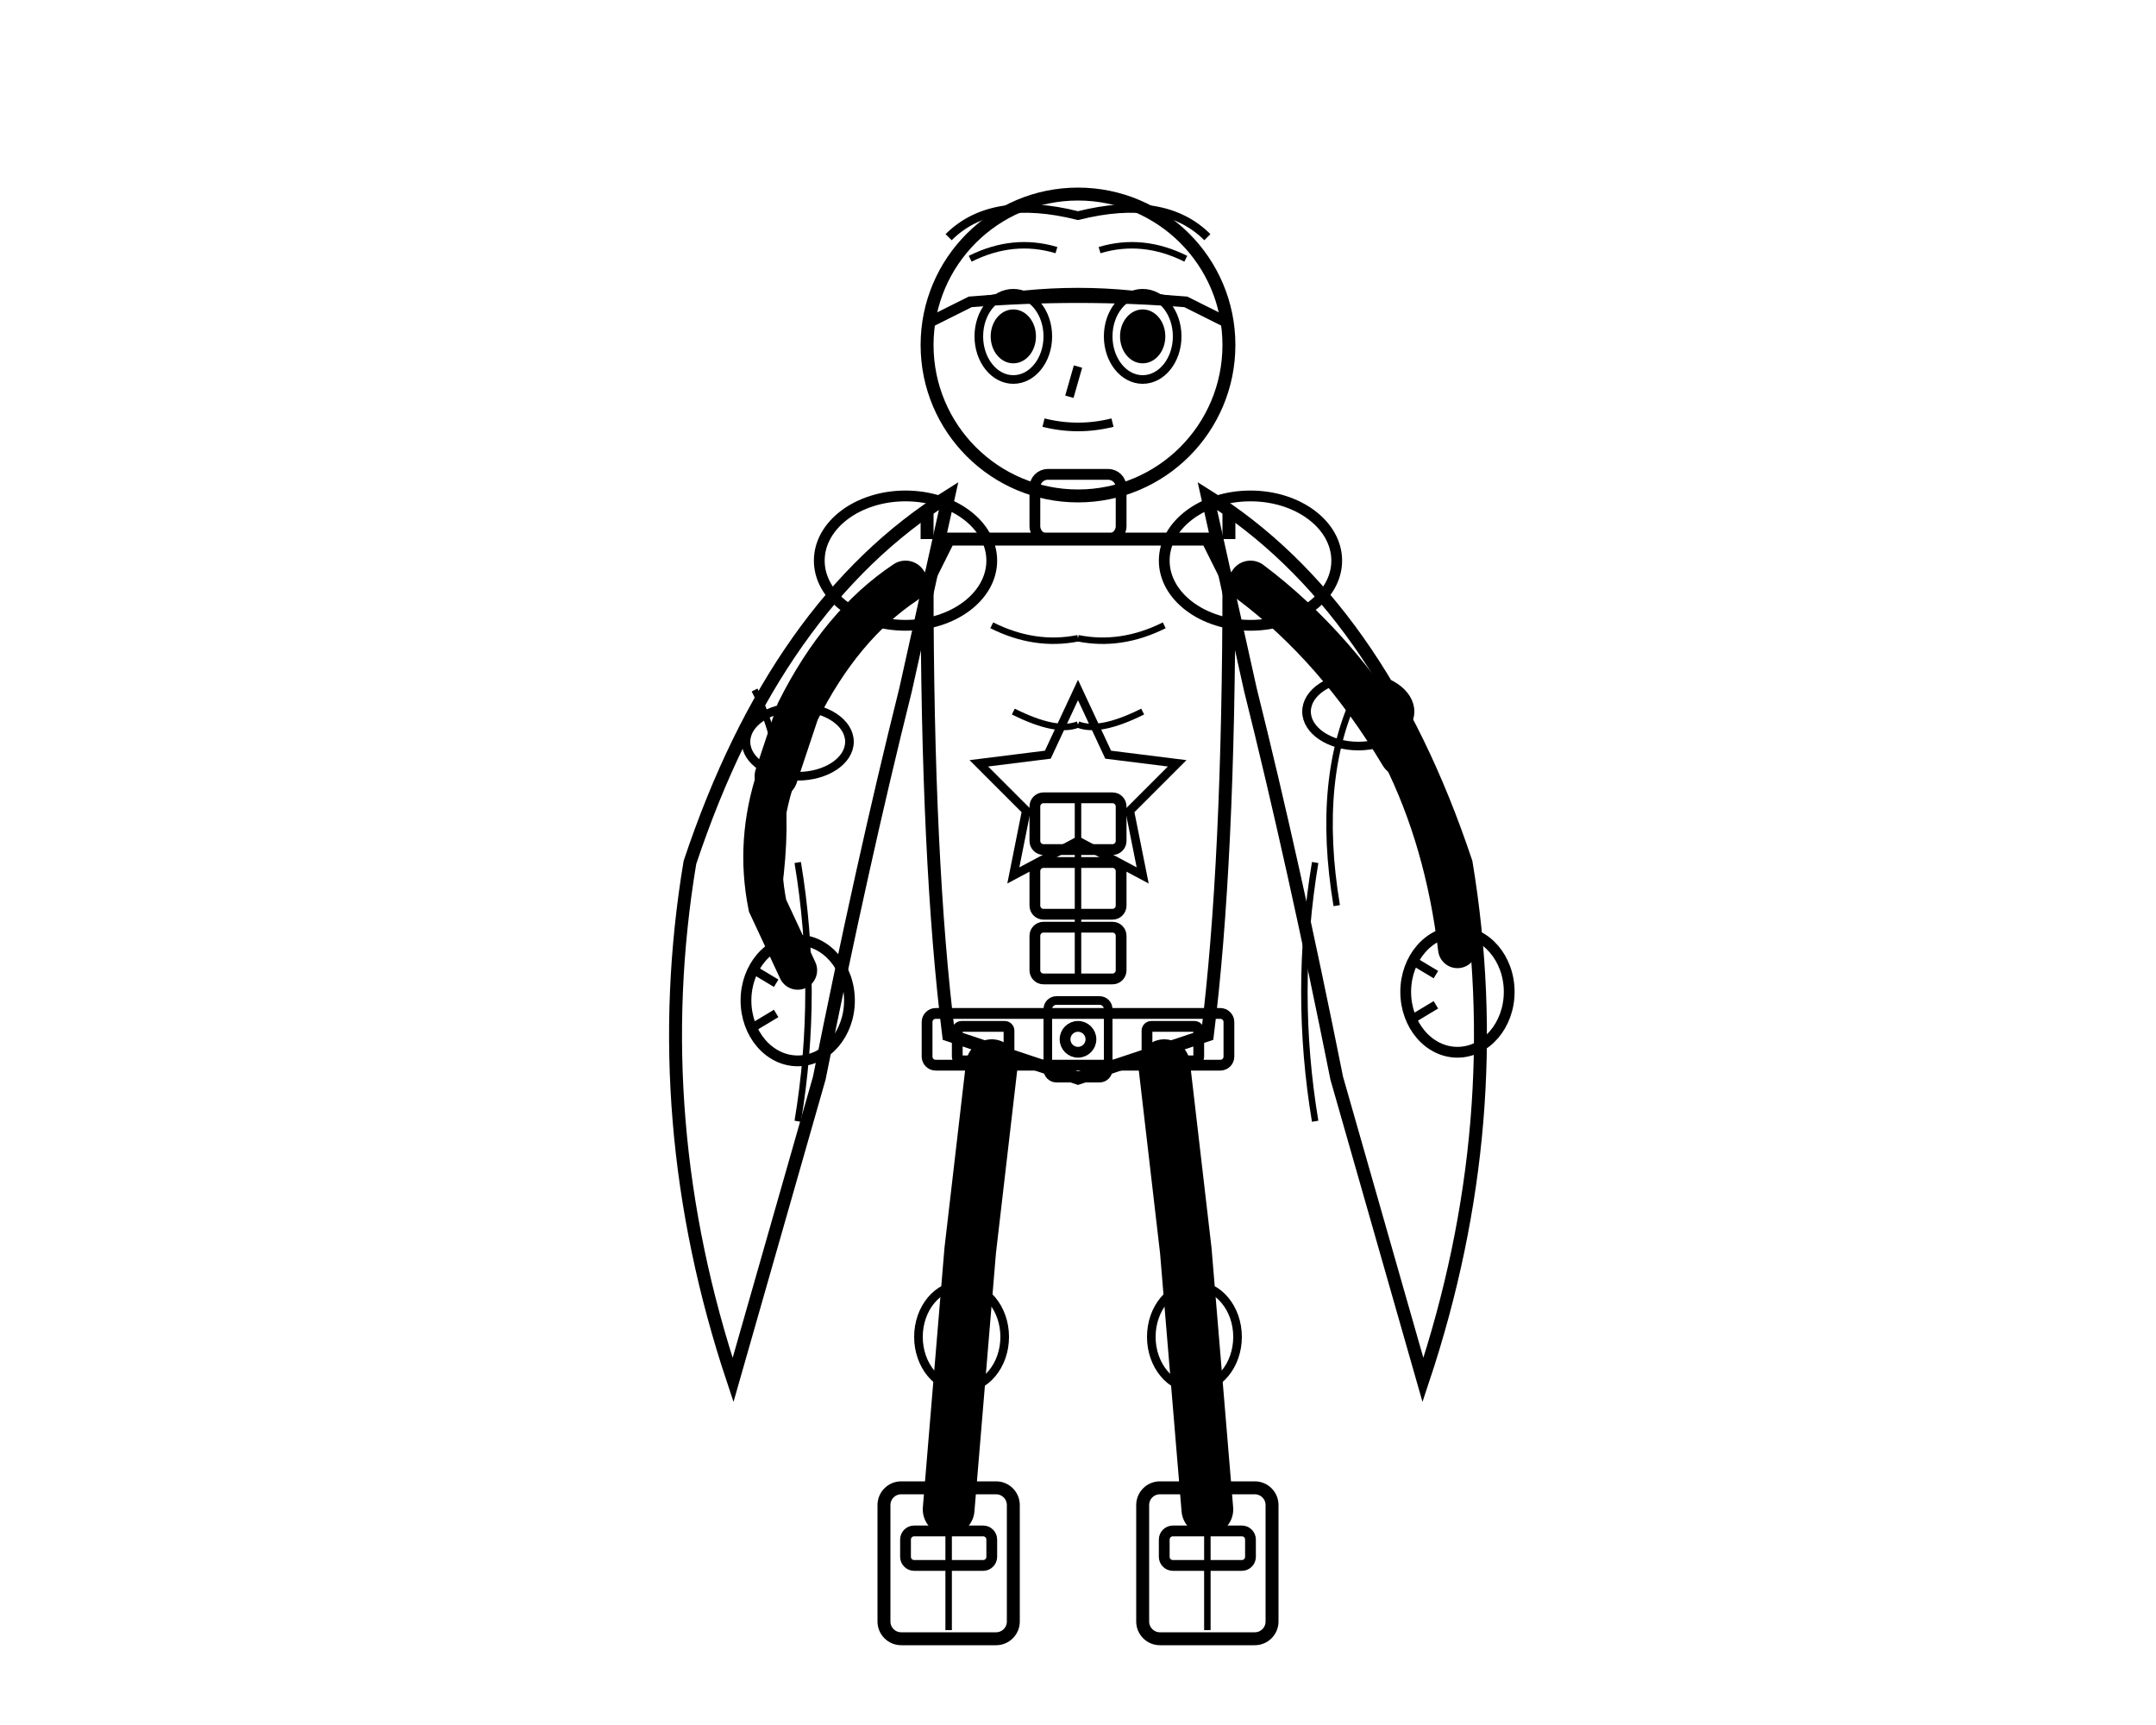
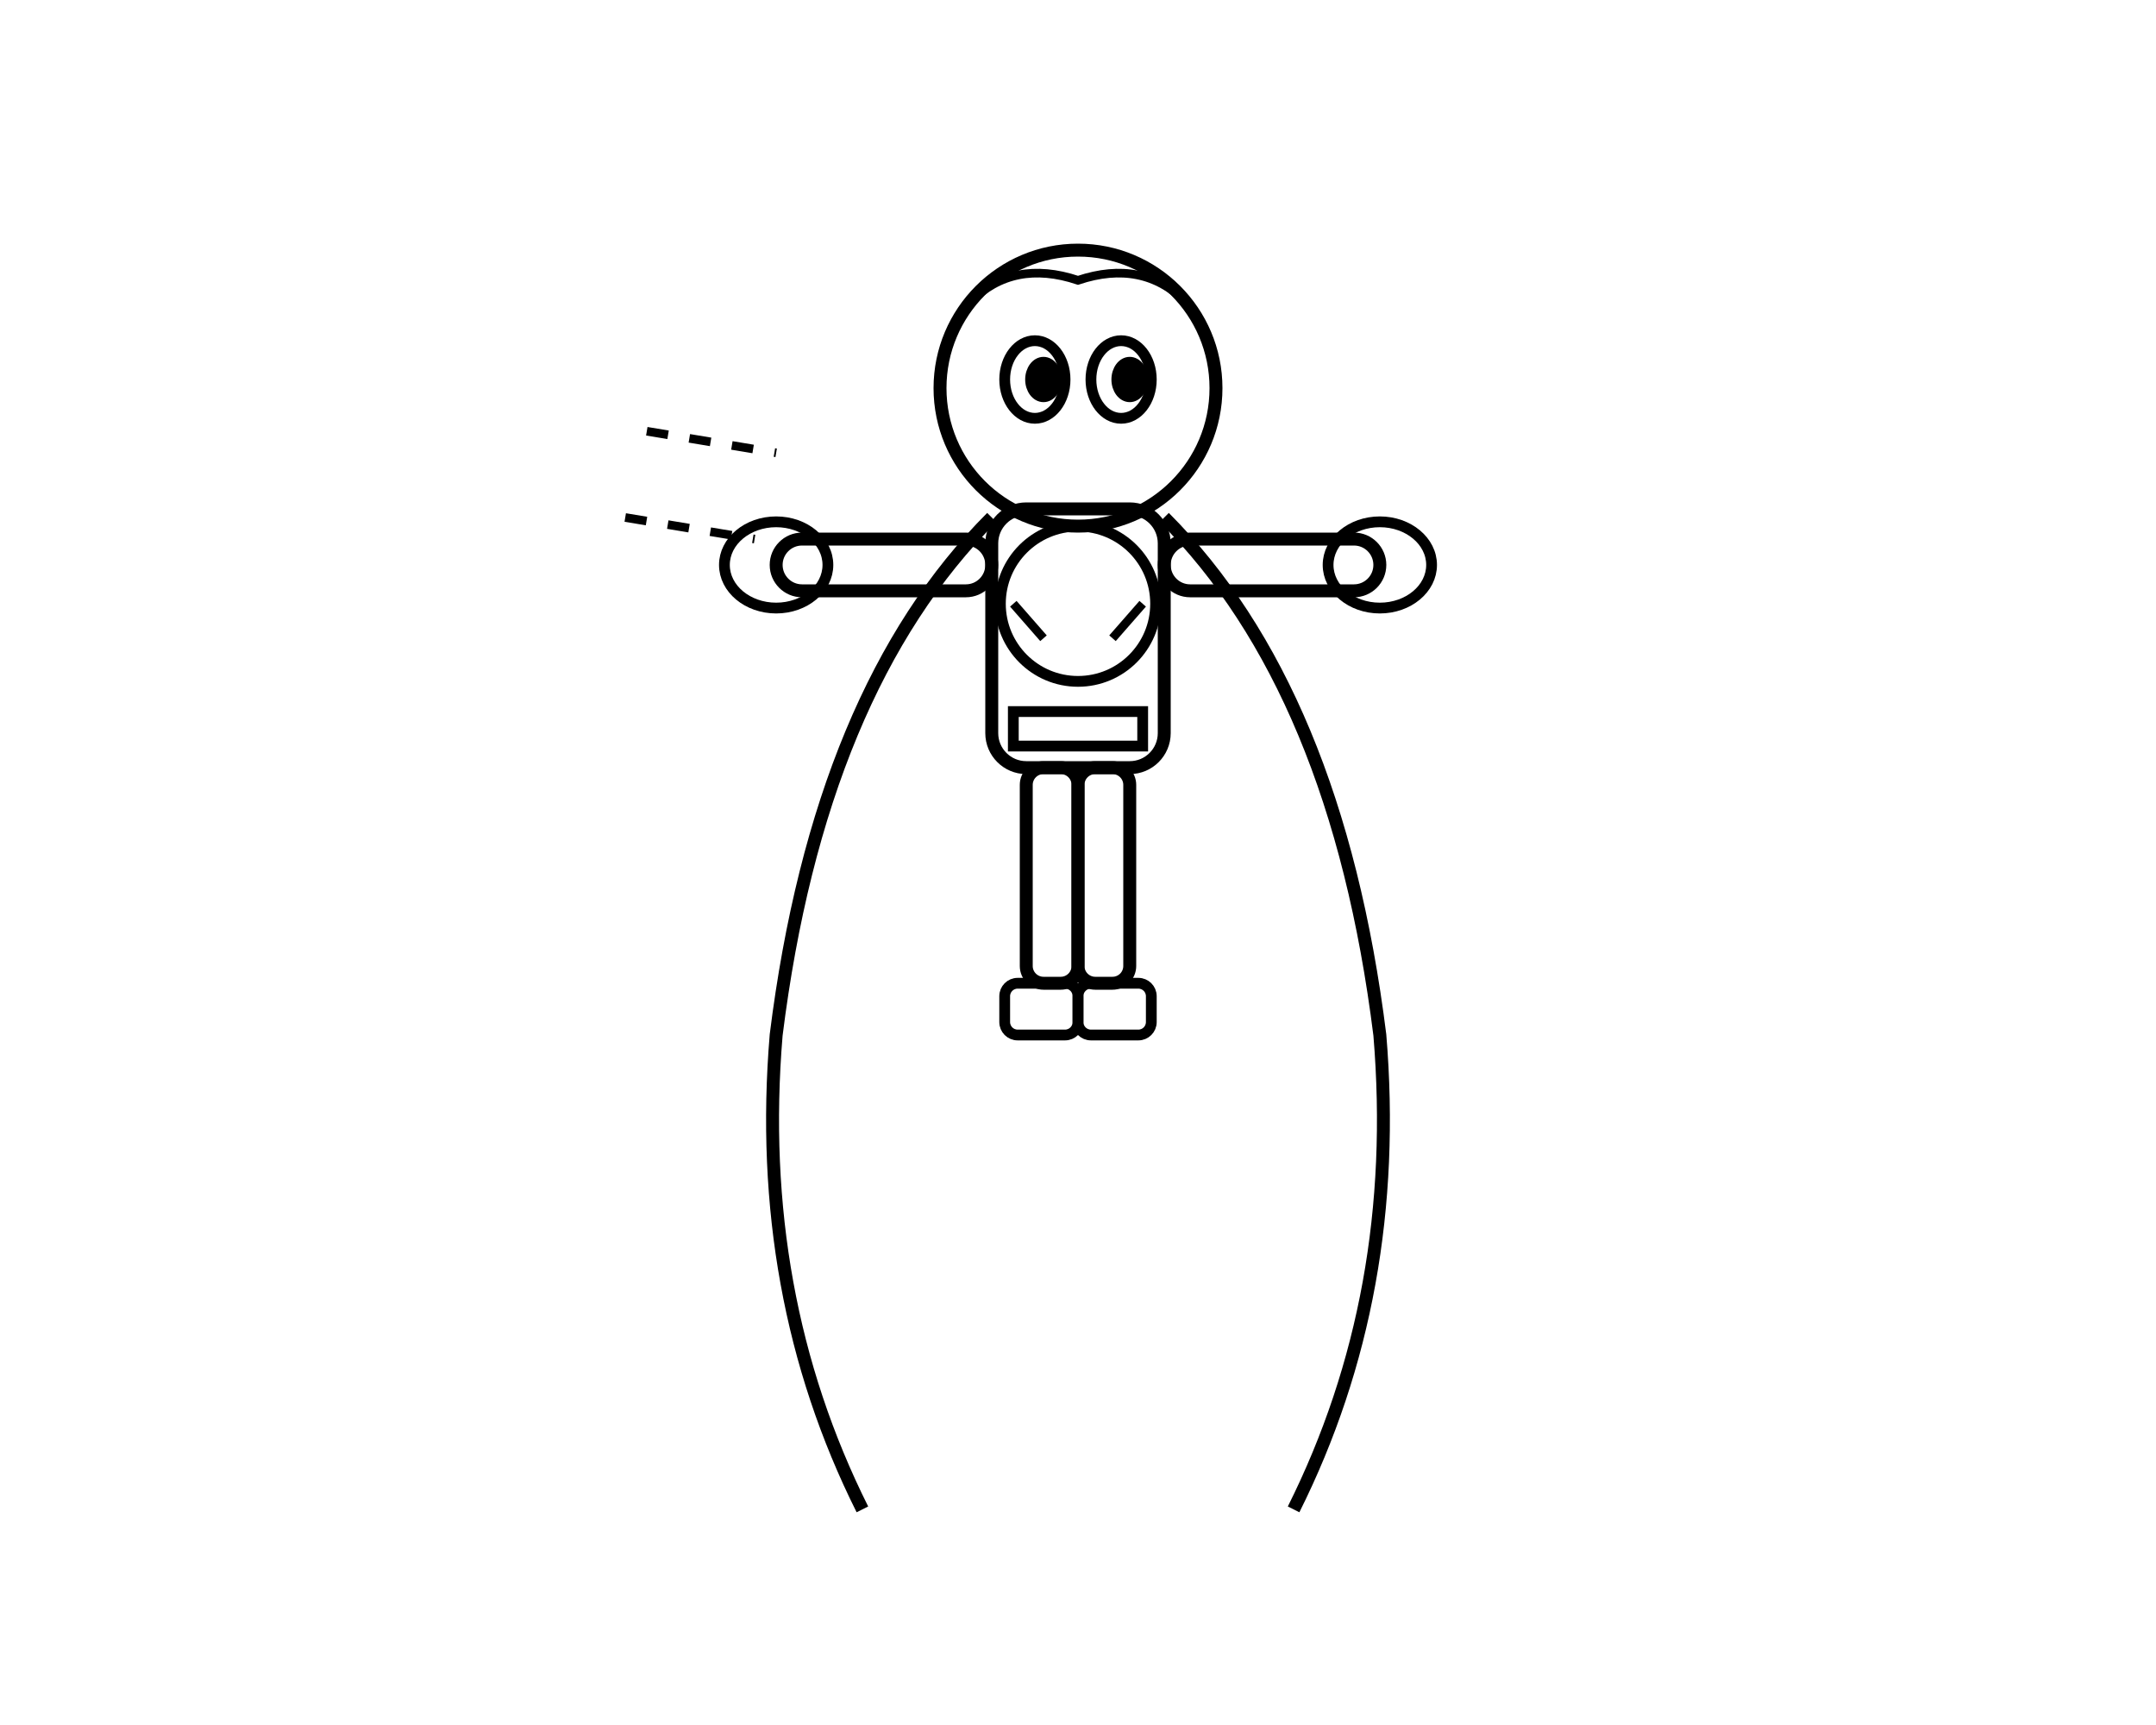
<svg xmlns="http://www.w3.org/2000/svg" viewBox="0 0 500 400" fill="none" stroke="black" stroke-width="2.5">
-   <path d="M 220 115 Q 180 140, 160 200 Q 150 260, 170 320 L 190 250 Q 200 200, 210 160 Z" stroke-width="3" fill="none" />
-   <path d="M 280 115 Q 320 140, 340 200 Q 350 260, 330 320 L 310 250 Q 300 200, 290 160 Z" stroke-width="3" fill="none" />
-   <path d="M 175 160 Q 185 180, 180 210" stroke-width="1.5" />
-   <path d="M 185 200 Q 190 230, 185 260" stroke-width="1.5" />
-   <path d="M 315 160 Q 305 180, 310 210" stroke-width="1.5" />
-   <path d="M 305 200 Q 300 230, 305 260" stroke-width="1.5" />
-   <circle cx="250" cy="80" r="35" stroke-width="3" />
-   <path d="M 220 55 Q 230 45, 250 50 Q 270 45, 280 55" stroke-width="2" />
-   <path d="M 225 60 Q 235 55, 245 58" stroke-width="1.5" />
-   <path d="M 255 58 Q 265 55, 275 60" stroke-width="1.5" />
-   <path d="M 215 75 L 225 70 Q 250 68, 275 70 L 285 75" stroke-width="2.5" />
-   <path d="M 225 70 Q 250 65, 275 70" stroke-width="1.5" />
-   <ellipse cx="235" cy="78" rx="8" ry="10" stroke-width="2" />
-   <ellipse cx="235" cy="78" rx="4" ry="5" fill="black" />
-   <ellipse cx="265" cy="78" rx="8" ry="10" stroke-width="2" />
-   <ellipse cx="265" cy="78" rx="4" ry="5" fill="black" />
-   <path d="M 250 85 L 248 92" stroke-width="2" />
-   <path d="M 242 98 Q 250 100, 258 98" stroke-width="2" />
-   <rect x="240" y="110" width="20" height="15" rx="3" />
-   <ellipse cx="210" cy="130" rx="20" ry="15" stroke-width="2.5" />
-   <ellipse cx="290" cy="130" rx="20" ry="15" stroke-width="2.5" />
-   <path d="M 220 125 L 215 135 Q 215 200, 220 240 L 250 250 L 280 240 Q 285 200, 285 135 L 280 125 Z" stroke-width="3" />
-   <path d="M 250 160 L 257 175 L 273 177 L 262 188 L 265 203 L 250 195 L 235 203 L 238 188 L 227 177 L 243 175 Z" stroke-width="2" fill="none" />
-   <path d="M 230 145 Q 240 150, 250 148" stroke-width="1.5" />
-   <path d="M 250 148 Q 260 150, 270 145" stroke-width="1.5" />
-   <path d="M 235 165 Q 245 170, 250 168" stroke-width="1.5" />
-   <path d="M 250 168 Q 255 170, 265 165" stroke-width="1.5" />
-   <rect x="240" y="185" width="20" height="12" rx="2" />
-   <rect x="240" y="200" width="20" height="12" rx="2" />
-   <rect x="240" y="215" width="20" height="12" rx="2" />
-   <line x1="250" y1="185" x2="250" y2="227" stroke-width="1.5" />
-   <rect x="215" y="235" width="70" height="12" rx="2" stroke-width="2.5" />
-   <rect x="243" y="232" width="14" height="18" rx="2" stroke-width="2" />
-   <circle cx="250" cy="241" r="3" />
-   <path d="M 210 135 Q 195 145, 185 165 L 180 180" stroke-width="10" stroke-linecap="round" />
-   <ellipse cx="185" cy="172" rx="12" ry="8" stroke-width="2" />
-   <path d="M 180 180 Q 175 195, 178 210 L 185 225" stroke-width="9" stroke-linecap="round" />
-   <path d="M 290 135 Q 310 150, 325 175" stroke-width="10" stroke-linecap="round" />
-   <ellipse cx="315" cy="165" rx="12" ry="8" stroke-width="2" />
-   <path d="M 325 175 Q 335 195, 338 220" stroke-width="9" stroke-linecap="round" />
-   <ellipse cx="185" cy="232" rx="12" ry="14" stroke-width="2.5" />
-   <line x1="180" y1="228" x2="175" y2="225" stroke-width="2" />
-   <line x1="180" y1="235" x2="175" y2="238" stroke-width="2" />
-   <ellipse cx="338" cy="230" rx="12" ry="14" stroke-width="2.5" />
-   <line x1="333" y1="226" x2="328" y2="223" stroke-width="2" />
-   <line x1="333" y1="233" x2="328" y2="236" stroke-width="2" />
-   <rect x="222" y="238" width="12" height="8" rx="1" />
-   <rect x="266" y="238" width="12" height="8" rx="1" />
-   <path d="M 230 247 L 225 290 L 220 350" stroke-width="12" stroke-linecap="round" />
-   <path d="M 270 247 L 275 290 L 280 350" stroke-width="12" stroke-linecap="round" />
-   <ellipse cx="223" cy="310" rx="10" ry="12" stroke-width="2" />
-   <ellipse cx="277" cy="310" rx="10" ry="12" stroke-width="2" />
-   <path d="M 227 270 Q 232 275, 227 285" stroke-width="1.5" />
-   <path d="M 273 270 Q 268 275, 273 285" stroke-width="1.5" />
-   <rect x="205" y="345" width="30" height="35" rx="4" stroke-width="3" />
-   <rect x="265" y="345" width="30" height="35" rx="4" stroke-width="3" />
-   <rect x="210" y="355" width="20" height="8" rx="2" />
-   <rect x="270" y="355" width="20" height="8" rx="2" />
-   <line x1="220" y1="348" x2="220" y2="378" stroke-width="1.5" />
-   <line x1="280" y1="348" x2="280" y2="378" stroke-width="1.5" />
-   <line x1="215" y1="118" x2="215" y2="125" stroke-width="3" />
-   <line x1="285" y1="118" x2="285" y2="125" stroke-width="3" />
+   <circle cx="250" cy="90" r="32" stroke-width="3" />
+   <path d="M 225 70 Q 235 60, 250 65 Q 265 60, 275 70" stroke-width="2" />
+   <ellipse cx="240" cy="88" rx="7" ry="9" />
+   <ellipse cx="260" cy="88" rx="7" ry="9" />
+   <ellipse cx="242" cy="88" rx="3" ry="4" fill="black" />
+   <ellipse cx="262" cy="88" rx="3" ry="4" fill="black" />
+   <path d="M 230 120 Q 190 160, 180 240 Q 175 300, 200 350" stroke-width="3" />
+   <path d="M 270 120 Q 310 160, 320 240 Q 325 300, 300 350" stroke-width="3" />
+   <rect x="230" y="118" width="40" height="60" rx="8" stroke-width="3" />
+   <circle cx="250" cy="140" r="18" />
+   <path d="M 235 140 L 242 148" stroke-width="2" />
+   <path d="M 265 140 L 258 148" stroke-width="2" />
+   <rect x="235" y="165" width="30" height="8" />
+   <rect x="270" y="125" width="50" height="12" rx="6" stroke-width="3" />
+   <ellipse cx="320" cy="131" rx="12" ry="10" />
+   <rect x="180" y="125" width="50" height="12" rx="6" stroke-width="3" />
+   <ellipse cx="180" cy="131" rx="12" ry="10" />
+   <rect x="238" y="178" width="12" height="50" rx="4" stroke-width="3" />
+   <rect x="250" y="178" width="12" height="50" rx="4" stroke-width="3" />
+   <rect x="233" y="228" width="17" height="12" rx="3" />
+   <rect x="250" y="228" width="17" height="12" rx="3" />
+   <line x1="150" y1="100" x2="180" y2="105" stroke-width="2" stroke-dasharray="5,5" />
+   <line x1="145" y1="120" x2="175" y2="125" stroke-width="2" stroke-dasharray="5,5" />
</svg>
